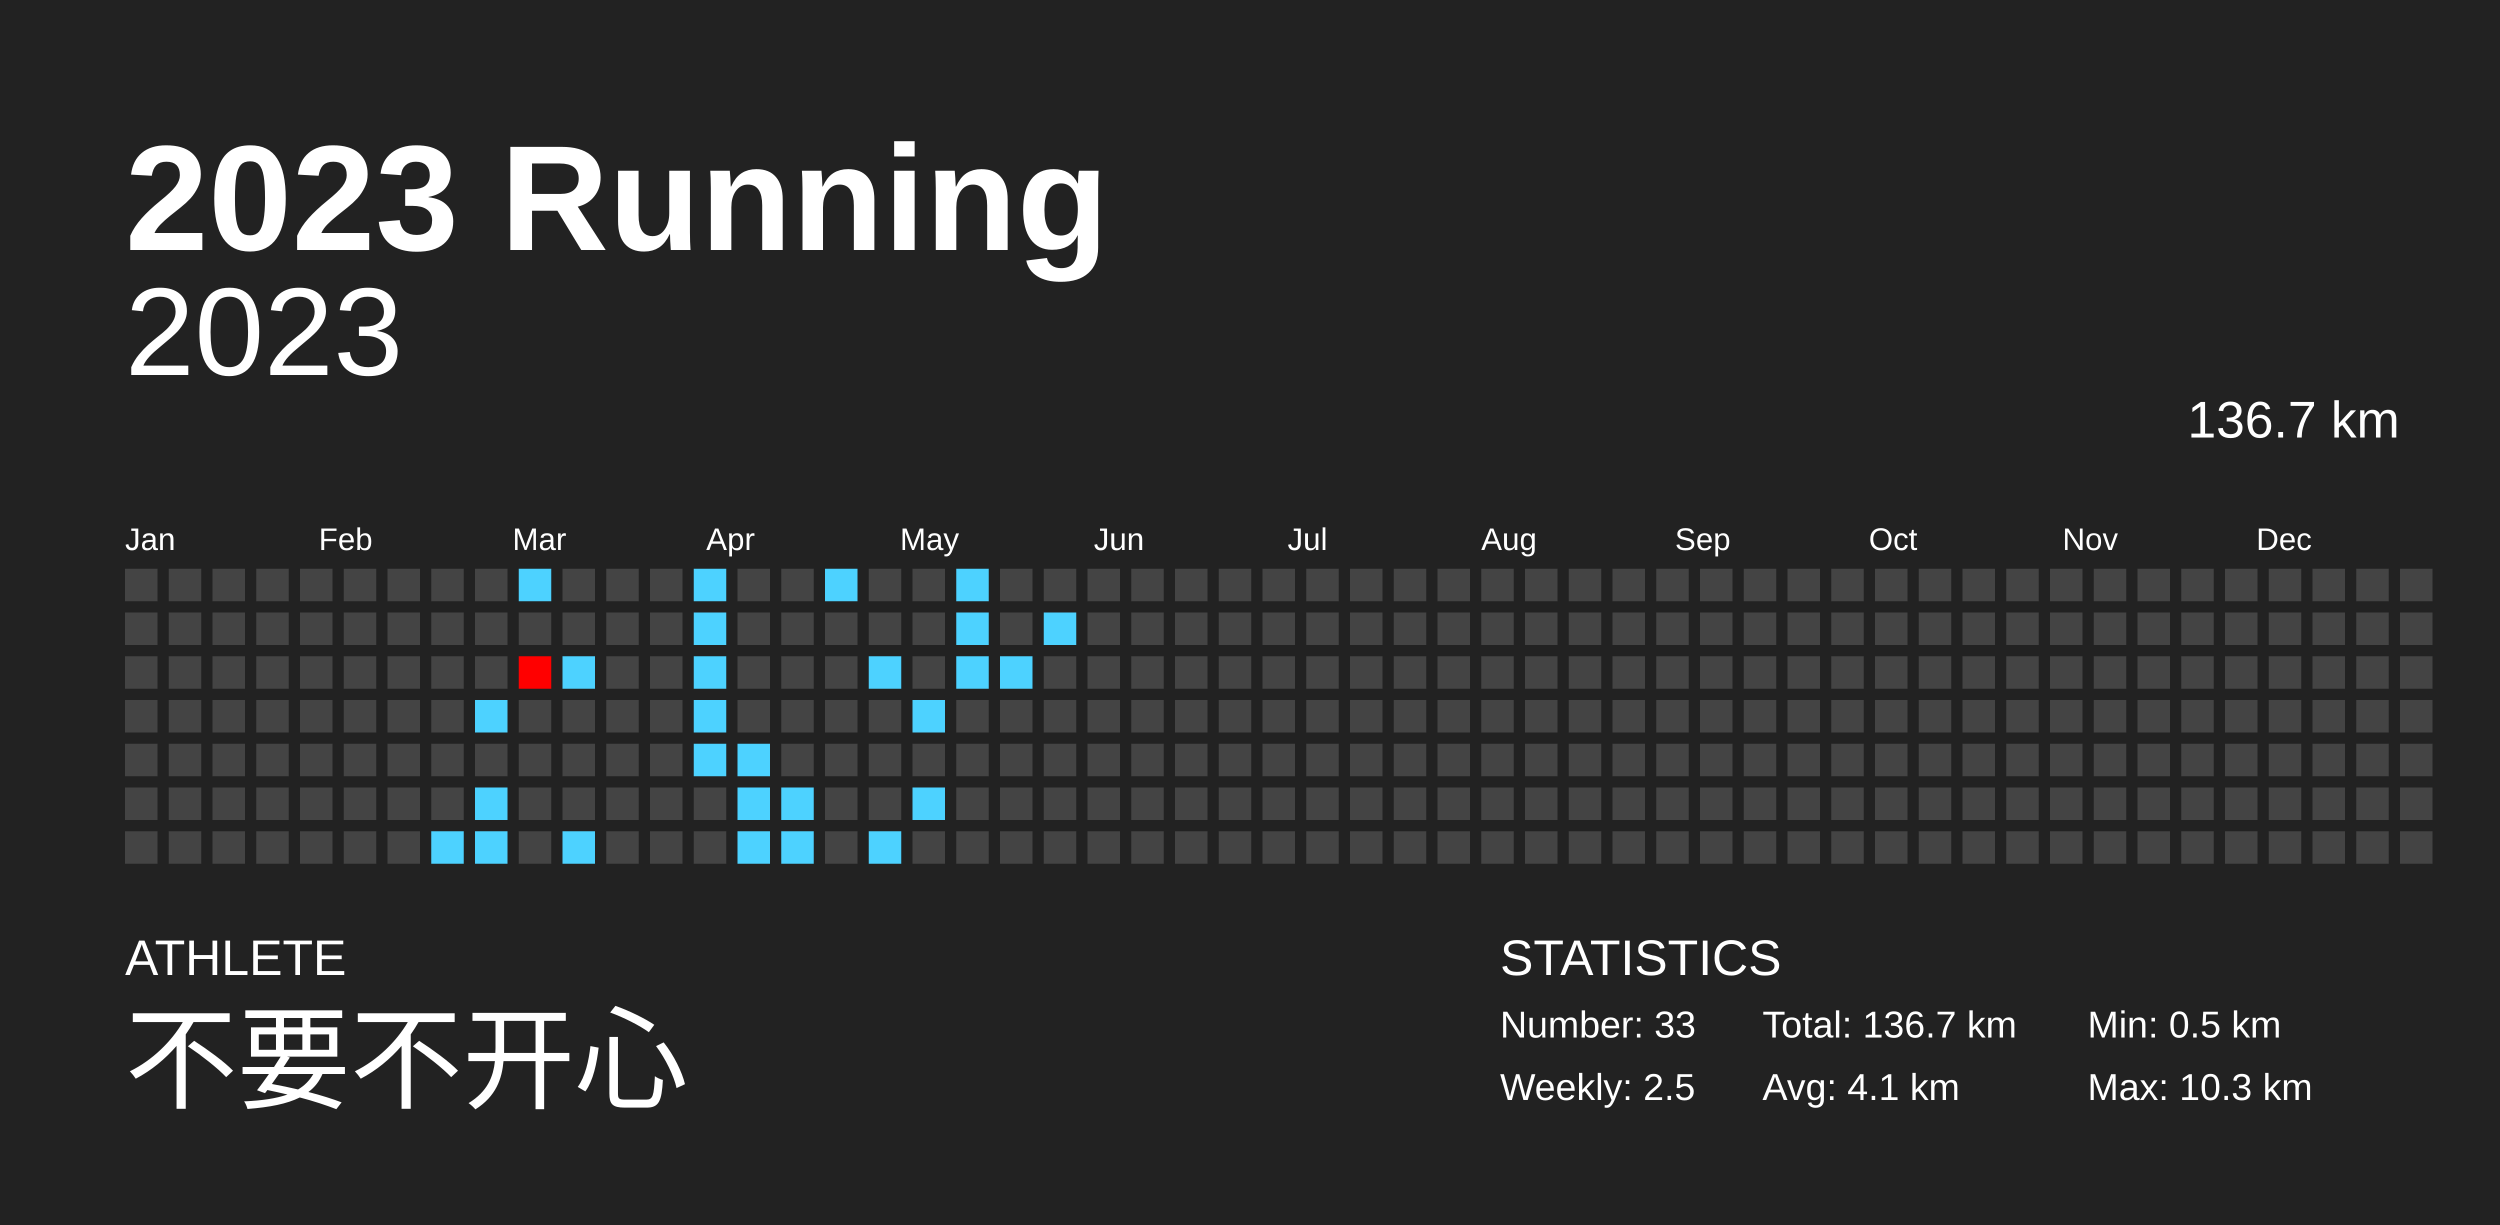
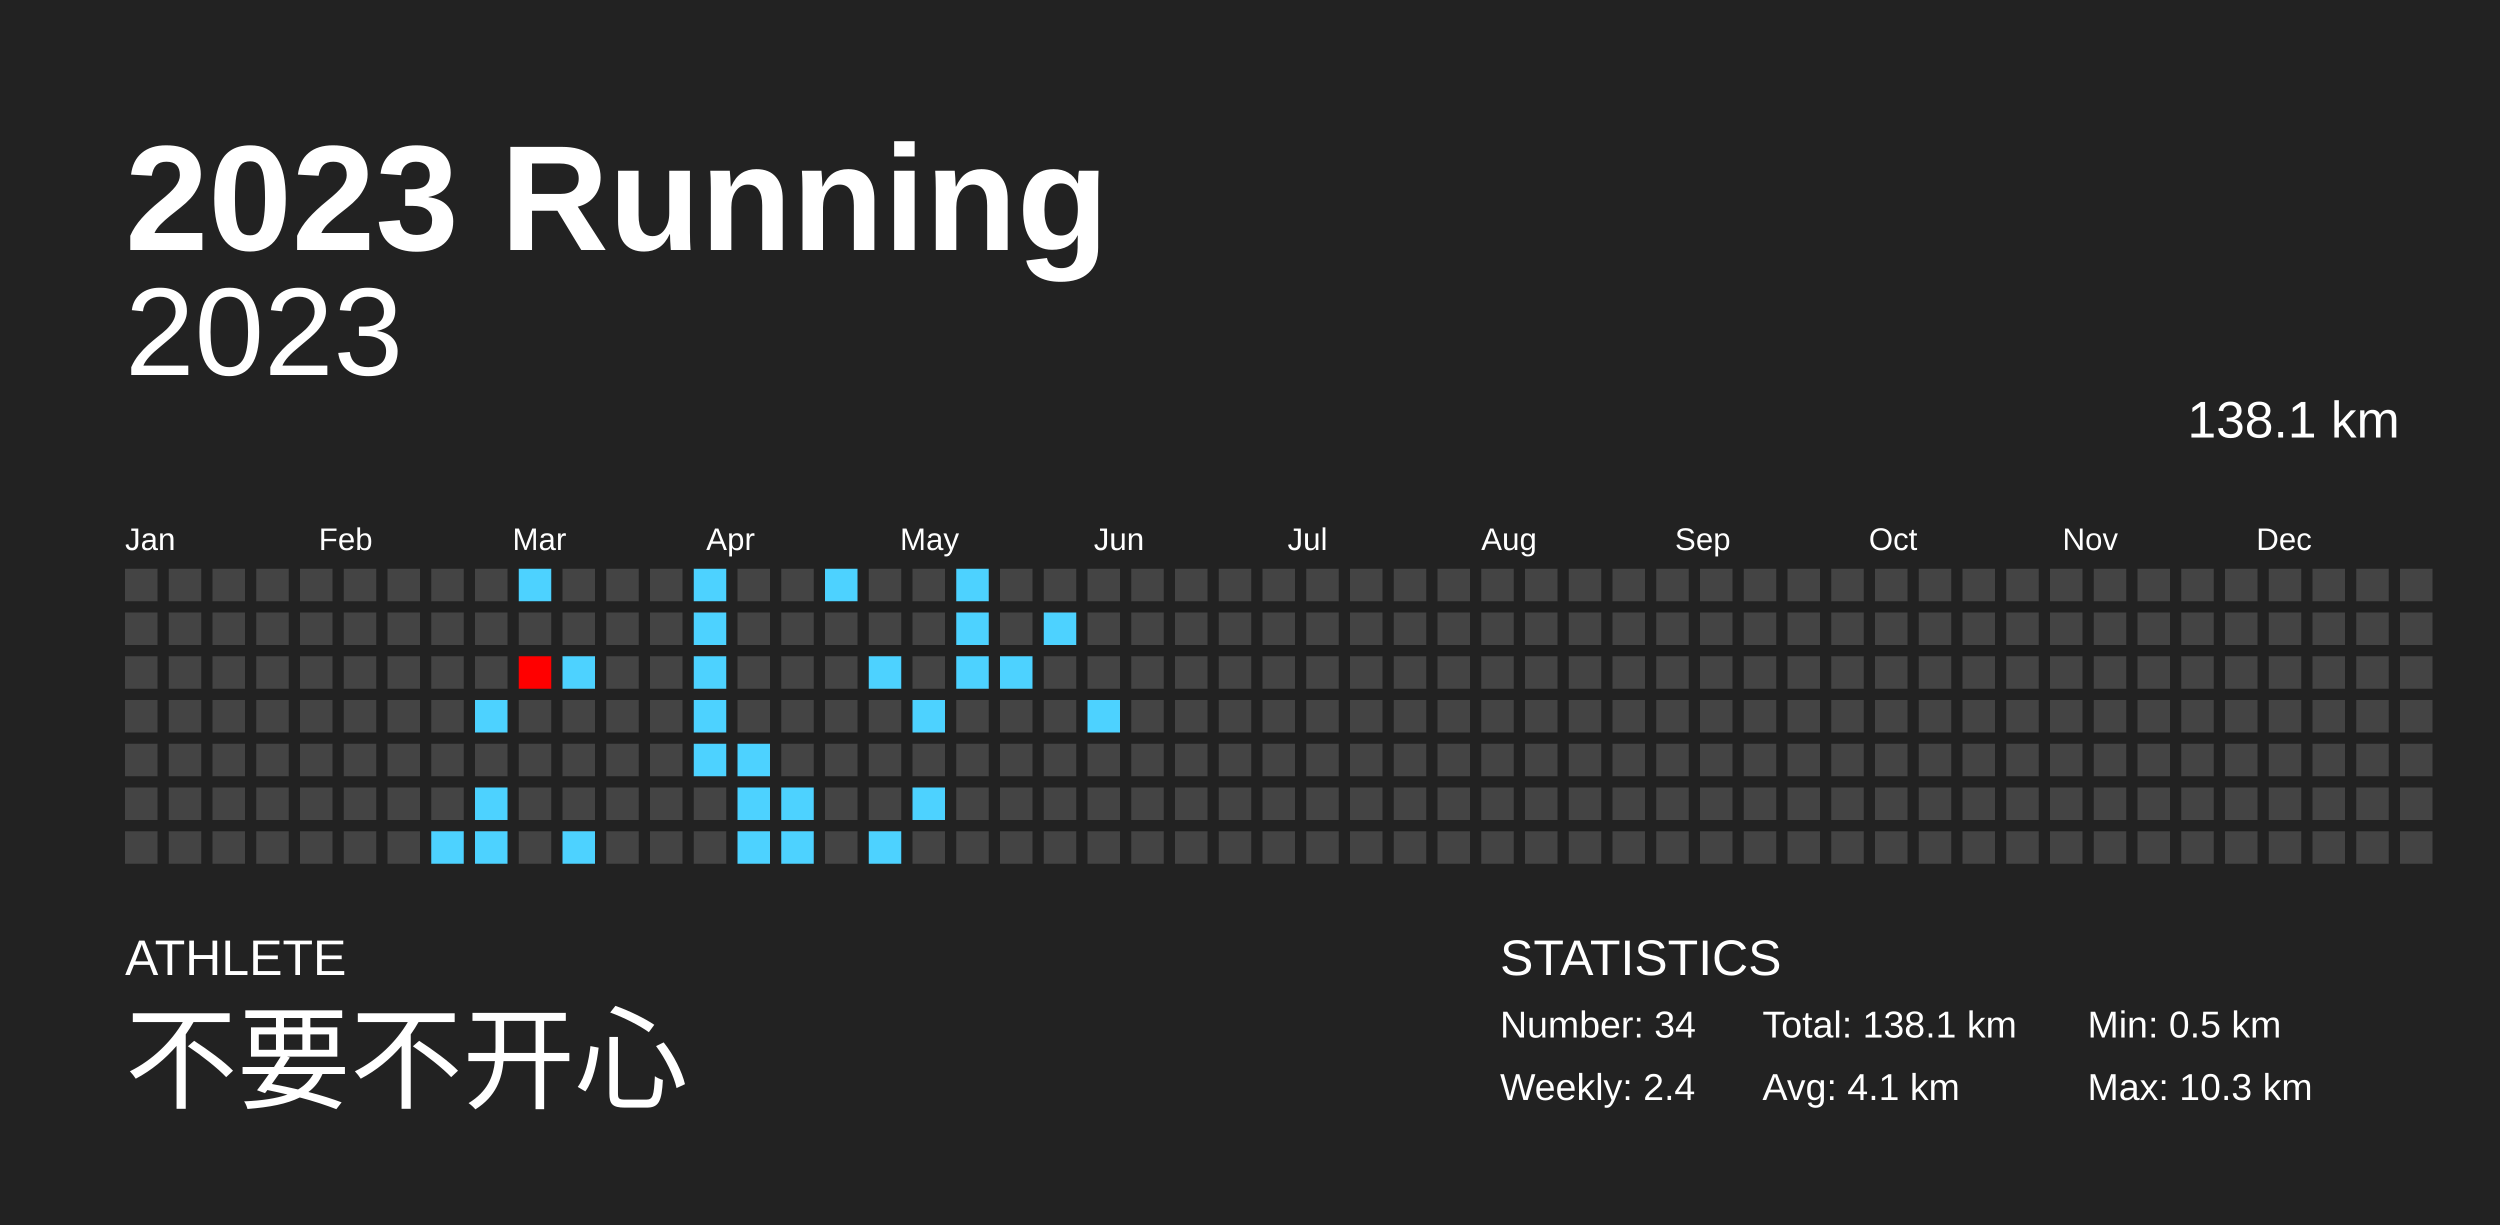
<svg xmlns="http://www.w3.org/2000/svg" baseProfile="full" height="98mm" version="1.1" viewBox="0,0,200,98" width="200mm">
  <defs />
  <rect fill="#222222" height="98" width="200" x="0" y="0" />
  <text fill="#FFFFFF" style="font-size:12px; font-family:Arial; font-weight:bold;" x="10" y="20">2023 Running</text>
  <text fill="#FFFFFF" style="font-size:4px; font-family:Arial" x="10" y="78">ATHLETE</text>
  <text fill="#FFFFFF" style="font-size:9px; font-family:Arial" x="10" y="88">不要不开心</text>
  <text fill="#FFFFFF" style="font-size:4px; font-family:Arial" x="120" y="78">STATISTICS</text>
-   <text fill="#FFFFFF" style="font-size:3px; font-family:Arial" x="120" y="83">Number: 33</text>
-   <text fill="#FFFFFF" style="font-size:3px; font-family:Arial" x="120" y="88">Weekly: 2.5</text>
-   <text fill="#FFFFFF" style="font-size:3px; font-family:Arial" x="141" y="83">Total: 136.7 km</text>
+   <text fill="#FFFFFF" style="font-size:3px; font-family:Arial" x="120" y="83">Number: 34</text>
+   <text fill="#FFFFFF" style="font-size:3px; font-family:Arial" x="120" y="88">Weekly: 2.4</text>
+   <text fill="#FFFFFF" style="font-size:3px; font-family:Arial" x="141" y="83">Total: 138.1 km</text>
  <text fill="#FFFFFF" style="font-size:3px; font-family:Arial" x="141" y="88">Avg: 4.1 km</text>
  <text fill="#FFFFFF" style="font-size:3px; font-family:Arial" x="167" y="83">Min: 0.5 km</text>
  <text fill="#FFFFFF" style="font-size:3px; font-family:Arial" x="167" y="88">Max: 10.3 km</text>
  <text alignment-baseline="hanging" fill="#FFFFFF" style="font-size:10.0px; font-family:Arial;" x="10" y="30">2023</text>
-   <text alignment-baseline="hanging" fill="#FFFFFF" style="font-size:4.125px; font-family:Arial;" x="175" y="35">136.7 km</text>
+   <text alignment-baseline="hanging" fill="#FFFFFF" style="font-size:4.125px; font-family:Arial;" x="175" y="35">138.1 km</text>
  <text fill="#FFFFFF" style="font-size:2.5px; font-family:Arial" x="10.0" y="44">Jan</text>
  <text fill="#FFFFFF" style="font-size:2.5px; font-family:Arial" x="25.5" y="44">Feb</text>
  <text fill="#FFFFFF" style="font-size:2.5px; font-family:Arial" x="41.0" y="44">Mar</text>
  <text fill="#FFFFFF" style="font-size:2.5px; font-family:Arial" x="56.5" y="44">Apr</text>
  <text fill="#FFFFFF" style="font-size:2.5px; font-family:Arial" x="72.0" y="44">May</text>
  <text fill="#FFFFFF" style="font-size:2.5px; font-family:Arial" x="87.5" y="44">Jun</text>
  <text fill="#FFFFFF" style="font-size:2.5px; font-family:Arial" x="103.0" y="44">Jul</text>
  <text fill="#FFFFFF" style="font-size:2.5px; font-family:Arial" x="118.5" y="44">Aug</text>
  <text fill="#FFFFFF" style="font-size:2.5px; font-family:Arial" x="134.0" y="44">Sep</text>
  <text fill="#FFFFFF" style="font-size:2.5px; font-family:Arial" x="149.5" y="44">Oct</text>
  <text fill="#FFFFFF" style="font-size:2.5px; font-family:Arial" x="165.0" y="44">Nov</text>
  <text fill="#FFFFFF" style="font-size:2.5px; font-family:Arial" x="180.5" y="44">Dec</text>
  <rect fill="#444444" height="2.6" width="2.6" x="10.0" y="45.5" />
  <rect fill="#444444" height="2.6" width="2.6" x="10.0" y="49.0" />
  <rect fill="#444444" height="2.6" width="2.6" x="10.0" y="52.5" />
  <rect fill="#444444" height="2.6" width="2.6" x="10.0" y="56.0" />
  <rect fill="#444444" height="2.6" width="2.6" x="10.0" y="59.5" />
  <rect fill="#444444" height="2.6" width="2.6" x="10.0" y="63.0" />
  <rect fill="#444444" height="2.6" width="2.6" x="10.0" y="66.5" />
  <rect fill="#444444" height="2.6" width="2.6" x="13.5" y="45.5" />
  <rect fill="#444444" height="2.6" width="2.6" x="13.5" y="49.0" />
  <rect fill="#444444" height="2.6" width="2.6" x="13.5" y="52.5" />
  <rect fill="#444444" height="2.6" width="2.6" x="13.5" y="56.0" />
  <rect fill="#444444" height="2.6" width="2.6" x="13.5" y="59.5" />
  <rect fill="#444444" height="2.6" width="2.6" x="13.5" y="63.0" />
  <rect fill="#444444" height="2.6" width="2.6" x="13.5" y="66.5" />
  <rect fill="#444444" height="2.6" width="2.6" x="17.0" y="45.5" />
  <rect fill="#444444" height="2.6" width="2.6" x="17.0" y="49.0" />
  <rect fill="#444444" height="2.6" width="2.6" x="17.0" y="52.5" />
  <rect fill="#444444" height="2.6" width="2.6" x="17.0" y="56.0" />
  <rect fill="#444444" height="2.6" width="2.6" x="17.0" y="59.5" />
  <rect fill="#444444" height="2.6" width="2.6" x="17.0" y="63.0" />
  <rect fill="#444444" height="2.6" width="2.6" x="17.0" y="66.5" />
  <rect fill="#444444" height="2.6" width="2.6" x="20.5" y="45.5" />
  <rect fill="#444444" height="2.6" width="2.6" x="20.5" y="49.0" />
  <rect fill="#444444" height="2.6" width="2.6" x="20.5" y="52.5" />
  <rect fill="#444444" height="2.6" width="2.6" x="20.5" y="56.0" />
  <rect fill="#444444" height="2.6" width="2.6" x="20.5" y="59.5" />
  <rect fill="#444444" height="2.6" width="2.6" x="20.5" y="63.0" />
  <rect fill="#444444" height="2.6" width="2.6" x="20.5" y="66.5" />
  <rect fill="#444444" height="2.6" width="2.6" x="24.0" y="45.5" />
  <rect fill="#444444" height="2.6" width="2.6" x="24.0" y="49.0" />
  <rect fill="#444444" height="2.6" width="2.6" x="24.0" y="52.5" />
  <rect fill="#444444" height="2.6" width="2.6" x="24.0" y="56.0" />
  <rect fill="#444444" height="2.6" width="2.6" x="24.0" y="59.5" />
  <rect fill="#444444" height="2.6" width="2.6" x="24.0" y="63.0" />
  <rect fill="#444444" height="2.6" width="2.6" x="24.0" y="66.5" />
  <rect fill="#444444" height="2.6" width="2.6" x="27.5" y="45.5" />
  <rect fill="#444444" height="2.6" width="2.6" x="27.5" y="49.0" />
  <rect fill="#444444" height="2.6" width="2.6" x="27.5" y="52.5" />
  <rect fill="#444444" height="2.6" width="2.6" x="27.5" y="56.0" />
  <rect fill="#444444" height="2.6" width="2.6" x="27.5" y="59.5" />
  <rect fill="#444444" height="2.6" width="2.6" x="27.5" y="63.0" />
  <rect fill="#444444" height="2.6" width="2.6" x="27.5" y="66.5" />
  <rect fill="#444444" height="2.6" width="2.6" x="31.0" y="45.5" />
  <rect fill="#444444" height="2.6" width="2.6" x="31.0" y="49.0" />
  <rect fill="#444444" height="2.6" width="2.6" x="31.0" y="52.5" />
  <rect fill="#444444" height="2.6" width="2.6" x="31.0" y="56.0" />
  <rect fill="#444444" height="2.6" width="2.6" x="31.0" y="59.5" />
  <rect fill="#444444" height="2.6" width="2.6" x="31.0" y="63.0" />
  <rect fill="#444444" height="2.6" width="2.6" x="31.0" y="66.5" />
  <rect fill="#444444" height="2.6" width="2.6" x="34.5" y="45.5" />
  <rect fill="#444444" height="2.6" width="2.6" x="34.5" y="49.0" />
  <rect fill="#444444" height="2.6" width="2.6" x="34.5" y="52.5" />
  <rect fill="#444444" height="2.6" width="2.6" x="34.5" y="56.0" />
  <rect fill="#444444" height="2.6" width="2.6" x="34.5" y="59.5" />
  <rect fill="#444444" height="2.6" width="2.6" x="34.5" y="63.0" />
  <rect fill="#4dd2ff" height="2.6" width="2.6" x="34.5" y="66.5" />
  <rect fill="#444444" height="2.6" width="2.6" x="38.0" y="45.5" />
  <rect fill="#444444" height="2.6" width="2.6" x="38.0" y="49.0" />
  <rect fill="#444444" height="2.6" width="2.6" x="38.0" y="52.5" />
  <rect fill="#4dd2ff" height="2.6" width="2.6" x="38.0" y="56.0" />
  <rect fill="#444444" height="2.6" width="2.6" x="38.0" y="59.5" />
  <rect fill="#4dd2ff" height="2.6" width="2.6" x="38.0" y="63.0" />
  <rect fill="#4dd2ff" height="2.6" width="2.6" x="38.0" y="66.5" />
  <rect fill="#4dd2ff" height="2.6" width="2.6" x="41.5" y="45.5" />
  <rect fill="#444444" height="2.6" width="2.6" x="41.5" y="49.0" />
  <rect fill="#ff0000" height="2.6" width="2.6" x="41.5" y="52.5" />
  <rect fill="#444444" height="2.6" width="2.6" x="41.5" y="56.0" />
  <rect fill="#444444" height="2.6" width="2.6" x="41.5" y="59.5" />
  <rect fill="#444444" height="2.6" width="2.6" x="41.5" y="63.0" />
  <rect fill="#444444" height="2.6" width="2.6" x="41.5" y="66.5" />
  <rect fill="#444444" height="2.6" width="2.6" x="45.0" y="45.5" />
  <rect fill="#444444" height="2.6" width="2.6" x="45.0" y="49.0" />
  <rect fill="#4dd2ff" height="2.6" width="2.6" x="45.0" y="52.5" />
  <rect fill="#444444" height="2.6" width="2.6" x="45.0" y="56.0" />
  <rect fill="#444444" height="2.6" width="2.6" x="45.0" y="59.5" />
  <rect fill="#444444" height="2.6" width="2.6" x="45.0" y="63.0" />
  <rect fill="#4dd2ff" height="2.6" width="2.6" x="45.0" y="66.5" />
  <rect fill="#444444" height="2.6" width="2.6" x="48.5" y="45.5" />
  <rect fill="#444444" height="2.6" width="2.6" x="48.5" y="49.0" />
  <rect fill="#444444" height="2.6" width="2.6" x="48.5" y="52.5" />
  <rect fill="#444444" height="2.6" width="2.6" x="48.5" y="56.0" />
  <rect fill="#444444" height="2.6" width="2.6" x="48.5" y="59.5" />
  <rect fill="#444444" height="2.6" width="2.6" x="48.5" y="63.0" />
  <rect fill="#444444" height="2.6" width="2.6" x="48.5" y="66.5" />
  <rect fill="#444444" height="2.6" width="2.6" x="52.0" y="45.5" />
  <rect fill="#444444" height="2.6" width="2.6" x="52.0" y="49.0" />
  <rect fill="#444444" height="2.6" width="2.6" x="52.0" y="52.5" />
  <rect fill="#444444" height="2.6" width="2.6" x="52.0" y="56.0" />
  <rect fill="#444444" height="2.6" width="2.6" x="52.0" y="59.5" />
  <rect fill="#444444" height="2.6" width="2.6" x="52.0" y="63.0" />
  <rect fill="#444444" height="2.6" width="2.6" x="52.0" y="66.5" />
  <rect fill="#4dd2ff" height="2.6" width="2.6" x="55.5" y="45.5" />
  <rect fill="#4dd2ff" height="2.6" width="2.6" x="55.5" y="49.0" />
  <rect fill="#4dd2ff" height="2.6" width="2.6" x="55.5" y="52.5" />
  <rect fill="#4dd2ff" height="2.6" width="2.6" x="55.5" y="56.0" />
  <rect fill="#4dd2ff" height="2.6" width="2.6" x="55.5" y="59.5" />
  <rect fill="#444444" height="2.6" width="2.6" x="55.5" y="63.0" />
  <rect fill="#444444" height="2.6" width="2.6" x="55.5" y="66.5" />
  <rect fill="#444444" height="2.6" width="2.6" x="59.0" y="45.5" />
  <rect fill="#444444" height="2.6" width="2.6" x="59.0" y="49.0" />
  <rect fill="#444444" height="2.6" width="2.6" x="59.0" y="52.5" />
  <rect fill="#444444" height="2.6" width="2.6" x="59.0" y="56.0" />
  <rect fill="#4dd2ff" height="2.6" width="2.6" x="59.0" y="59.5" />
  <rect fill="#4dd2ff" height="2.6" width="2.6" x="59.0" y="63.0" />
  <rect fill="#4dd2ff" height="2.6" width="2.6" x="59.0" y="66.5" />
  <rect fill="#444444" height="2.6" width="2.6" x="62.5" y="45.5" />
  <rect fill="#444444" height="2.6" width="2.6" x="62.5" y="49.0" />
  <rect fill="#444444" height="2.6" width="2.6" x="62.5" y="52.5" />
  <rect fill="#444444" height="2.6" width="2.6" x="62.5" y="56.0" />
  <rect fill="#444444" height="2.6" width="2.6" x="62.5" y="59.5" />
  <rect fill="#4dd2ff" height="2.6" width="2.6" x="62.5" y="63.0" />
  <rect fill="#4dd2ff" height="2.6" width="2.6" x="62.5" y="66.5" />
  <rect fill="#4dd2ff" height="2.6" width="2.6" x="66.0" y="45.5" />
  <rect fill="#444444" height="2.6" width="2.6" x="66.0" y="49.0" />
  <rect fill="#444444" height="2.6" width="2.6" x="66.0" y="52.5" />
  <rect fill="#444444" height="2.6" width="2.6" x="66.0" y="56.0" />
  <rect fill="#444444" height="2.6" width="2.6" x="66.0" y="59.5" />
  <rect fill="#444444" height="2.6" width="2.6" x="66.0" y="63.0" />
  <rect fill="#444444" height="2.6" width="2.6" x="66.0" y="66.5" />
  <rect fill="#444444" height="2.6" width="2.6" x="69.5" y="45.5" />
  <rect fill="#444444" height="2.6" width="2.6" x="69.5" y="49.0" />
  <rect fill="#4dd2ff" height="2.6" width="2.6" x="69.5" y="52.5" />
  <rect fill="#444444" height="2.6" width="2.6" x="69.5" y="56.0" />
  <rect fill="#444444" height="2.6" width="2.6" x="69.5" y="59.5" />
  <rect fill="#444444" height="2.6" width="2.6" x="69.5" y="63.0" />
  <rect fill="#4dd2ff" height="2.6" width="2.6" x="69.5" y="66.5" />
  <rect fill="#444444" height="2.6" width="2.6" x="73.0" y="45.5" />
  <rect fill="#444444" height="2.6" width="2.6" x="73.0" y="49.0" />
  <rect fill="#444444" height="2.6" width="2.6" x="73.0" y="52.5" />
  <rect fill="#4dd2ff" height="2.6" width="2.6" x="73.0" y="56.0" />
  <rect fill="#444444" height="2.6" width="2.6" x="73.0" y="59.5" />
  <rect fill="#4dd2ff" height="2.6" width="2.6" x="73.0" y="63.0" />
  <rect fill="#444444" height="2.6" width="2.6" x="73.0" y="66.5" />
  <rect fill="#4dd2ff" height="2.6" width="2.6" x="76.5" y="45.5" />
  <rect fill="#4dd2ff" height="2.6" width="2.6" x="76.5" y="49.0" />
  <rect fill="#4dd2ff" height="2.6" width="2.6" x="76.5" y="52.5" />
  <rect fill="#444444" height="2.6" width="2.6" x="76.5" y="56.0" />
  <rect fill="#444444" height="2.6" width="2.6" x="76.5" y="59.5" />
  <rect fill="#444444" height="2.6" width="2.6" x="76.5" y="63.0" />
  <rect fill="#444444" height="2.6" width="2.6" x="76.5" y="66.5" />
  <rect fill="#444444" height="2.6" width="2.6" x="80.0" y="45.5" />
  <rect fill="#444444" height="2.6" width="2.6" x="80.0" y="49.0" />
  <rect fill="#4dd2ff" height="2.6" width="2.6" x="80.0" y="52.5" />
  <rect fill="#444444" height="2.6" width="2.6" x="80.0" y="56.0" />
  <rect fill="#444444" height="2.6" width="2.6" x="80.0" y="59.5" />
  <rect fill="#444444" height="2.6" width="2.6" x="80.0" y="63.0" />
  <rect fill="#444444" height="2.6" width="2.6" x="80.0" y="66.5" />
  <rect fill="#444444" height="2.6" width="2.6" x="83.5" y="45.5" />
  <rect fill="#4dd2ff" height="2.6" width="2.6" x="83.5" y="49.0" />
  <rect fill="#444444" height="2.6" width="2.6" x="83.5" y="52.5" />
  <rect fill="#444444" height="2.6" width="2.6" x="83.5" y="56.0" />
  <rect fill="#444444" height="2.6" width="2.6" x="83.5" y="59.5" />
  <rect fill="#444444" height="2.6" width="2.6" x="83.5" y="63.0" />
  <rect fill="#444444" height="2.6" width="2.6" x="83.5" y="66.5" />
  <rect fill="#444444" height="2.6" width="2.6" x="87.0" y="45.5" />
  <rect fill="#444444" height="2.6" width="2.6" x="87.0" y="49.0" />
  <rect fill="#444444" height="2.6" width="2.6" x="87.0" y="52.5" />
-   <rect fill="#444444" height="2.6" width="2.6" x="87.0" y="56.0" />
+   <rect fill="#4dd2ff" height="2.6" width="2.6" x="87.0" y="56.0" />
  <rect fill="#444444" height="2.6" width="2.6" x="87.0" y="59.5" />
  <rect fill="#444444" height="2.6" width="2.6" x="87.0" y="63.0" />
  <rect fill="#444444" height="2.6" width="2.6" x="87.0" y="66.5" />
  <rect fill="#444444" height="2.6" width="2.6" x="90.5" y="45.5" />
  <rect fill="#444444" height="2.6" width="2.6" x="90.5" y="49.0" />
  <rect fill="#444444" height="2.6" width="2.6" x="90.5" y="52.5" />
  <rect fill="#444444" height="2.6" width="2.6" x="90.5" y="56.0" />
  <rect fill="#444444" height="2.6" width="2.6" x="90.5" y="59.5" />
  <rect fill="#444444" height="2.6" width="2.6" x="90.5" y="63.0" />
  <rect fill="#444444" height="2.6" width="2.6" x="90.5" y="66.5" />
  <rect fill="#444444" height="2.6" width="2.6" x="94.0" y="45.5" />
  <rect fill="#444444" height="2.6" width="2.6" x="94.0" y="49.0" />
  <rect fill="#444444" height="2.6" width="2.6" x="94.0" y="52.5" />
  <rect fill="#444444" height="2.6" width="2.6" x="94.0" y="56.0" />
  <rect fill="#444444" height="2.6" width="2.6" x="94.0" y="59.5" />
  <rect fill="#444444" height="2.6" width="2.6" x="94.0" y="63.0" />
  <rect fill="#444444" height="2.6" width="2.6" x="94.0" y="66.5" />
  <rect fill="#444444" height="2.6" width="2.6" x="97.5" y="45.5" />
  <rect fill="#444444" height="2.6" width="2.6" x="97.5" y="49.0" />
  <rect fill="#444444" height="2.6" width="2.6" x="97.5" y="52.5" />
  <rect fill="#444444" height="2.6" width="2.6" x="97.5" y="56.0" />
  <rect fill="#444444" height="2.6" width="2.6" x="97.5" y="59.5" />
  <rect fill="#444444" height="2.6" width="2.6" x="97.5" y="63.0" />
  <rect fill="#444444" height="2.6" width="2.6" x="97.5" y="66.5" />
  <rect fill="#444444" height="2.6" width="2.6" x="101.0" y="45.5" />
  <rect fill="#444444" height="2.6" width="2.6" x="101.0" y="49.0" />
  <rect fill="#444444" height="2.6" width="2.6" x="101.0" y="52.5" />
  <rect fill="#444444" height="2.6" width="2.6" x="101.0" y="56.0" />
  <rect fill="#444444" height="2.6" width="2.6" x="101.0" y="59.5" />
  <rect fill="#444444" height="2.6" width="2.6" x="101.0" y="63.0" />
  <rect fill="#444444" height="2.6" width="2.6" x="101.0" y="66.5" />
  <rect fill="#444444" height="2.6" width="2.6" x="104.5" y="45.5" />
  <rect fill="#444444" height="2.6" width="2.6" x="104.5" y="49.0" />
  <rect fill="#444444" height="2.6" width="2.6" x="104.5" y="52.5" />
  <rect fill="#444444" height="2.6" width="2.6" x="104.5" y="56.0" />
  <rect fill="#444444" height="2.6" width="2.6" x="104.5" y="59.5" />
  <rect fill="#444444" height="2.6" width="2.6" x="104.5" y="63.0" />
  <rect fill="#444444" height="2.6" width="2.6" x="104.5" y="66.5" />
  <rect fill="#444444" height="2.6" width="2.6" x="108.0" y="45.5" />
  <rect fill="#444444" height="2.6" width="2.6" x="108.0" y="49.0" />
  <rect fill="#444444" height="2.6" width="2.6" x="108.0" y="52.5" />
  <rect fill="#444444" height="2.6" width="2.6" x="108.0" y="56.0" />
  <rect fill="#444444" height="2.6" width="2.6" x="108.0" y="59.5" />
  <rect fill="#444444" height="2.6" width="2.6" x="108.0" y="63.0" />
  <rect fill="#444444" height="2.6" width="2.6" x="108.0" y="66.5" />
  <rect fill="#444444" height="2.6" width="2.6" x="111.5" y="45.5" />
  <rect fill="#444444" height="2.6" width="2.6" x="111.5" y="49.0" />
  <rect fill="#444444" height="2.6" width="2.6" x="111.5" y="52.5" />
  <rect fill="#444444" height="2.6" width="2.6" x="111.5" y="56.0" />
  <rect fill="#444444" height="2.6" width="2.6" x="111.5" y="59.5" />
  <rect fill="#444444" height="2.6" width="2.6" x="111.5" y="63.0" />
  <rect fill="#444444" height="2.6" width="2.6" x="111.5" y="66.5" />
  <rect fill="#444444" height="2.6" width="2.6" x="115.0" y="45.5" />
  <rect fill="#444444" height="2.6" width="2.6" x="115.0" y="49.0" />
  <rect fill="#444444" height="2.6" width="2.6" x="115.0" y="52.5" />
  <rect fill="#444444" height="2.6" width="2.6" x="115.0" y="56.0" />
  <rect fill="#444444" height="2.6" width="2.6" x="115.0" y="59.5" />
  <rect fill="#444444" height="2.6" width="2.6" x="115.0" y="63.0" />
  <rect fill="#444444" height="2.6" width="2.6" x="115.0" y="66.5" />
  <rect fill="#444444" height="2.6" width="2.6" x="118.5" y="45.5" />
  <rect fill="#444444" height="2.6" width="2.6" x="118.5" y="49.0" />
  <rect fill="#444444" height="2.6" width="2.6" x="118.5" y="52.5" />
  <rect fill="#444444" height="2.6" width="2.6" x="118.5" y="56.0" />
  <rect fill="#444444" height="2.6" width="2.6" x="118.5" y="59.5" />
  <rect fill="#444444" height="2.6" width="2.6" x="118.5" y="63.0" />
  <rect fill="#444444" height="2.6" width="2.6" x="118.5" y="66.5" />
  <rect fill="#444444" height="2.6" width="2.6" x="122.0" y="45.5" />
  <rect fill="#444444" height="2.6" width="2.6" x="122.0" y="49.0" />
  <rect fill="#444444" height="2.6" width="2.6" x="122.0" y="52.5" />
  <rect fill="#444444" height="2.6" width="2.6" x="122.0" y="56.0" />
  <rect fill="#444444" height="2.6" width="2.6" x="122.0" y="59.5" />
  <rect fill="#444444" height="2.6" width="2.6" x="122.0" y="63.0" />
  <rect fill="#444444" height="2.6" width="2.6" x="122.0" y="66.5" />
  <rect fill="#444444" height="2.6" width="2.6" x="125.5" y="45.5" />
  <rect fill="#444444" height="2.6" width="2.6" x="125.5" y="49.0" />
  <rect fill="#444444" height="2.6" width="2.6" x="125.5" y="52.5" />
  <rect fill="#444444" height="2.6" width="2.6" x="125.5" y="56.0" />
  <rect fill="#444444" height="2.6" width="2.6" x="125.5" y="59.5" />
  <rect fill="#444444" height="2.6" width="2.6" x="125.5" y="63.0" />
  <rect fill="#444444" height="2.6" width="2.6" x="125.5" y="66.5" />
  <rect fill="#444444" height="2.6" width="2.6" x="129.0" y="45.5" />
  <rect fill="#444444" height="2.6" width="2.6" x="129.0" y="49.0" />
  <rect fill="#444444" height="2.6" width="2.6" x="129.0" y="52.5" />
  <rect fill="#444444" height="2.6" width="2.6" x="129.0" y="56.0" />
  <rect fill="#444444" height="2.6" width="2.6" x="129.0" y="59.5" />
  <rect fill="#444444" height="2.6" width="2.6" x="129.0" y="63.0" />
  <rect fill="#444444" height="2.6" width="2.6" x="129.0" y="66.5" />
  <rect fill="#444444" height="2.6" width="2.6" x="132.5" y="45.5" />
  <rect fill="#444444" height="2.6" width="2.6" x="132.5" y="49.0" />
  <rect fill="#444444" height="2.6" width="2.6" x="132.5" y="52.5" />
  <rect fill="#444444" height="2.6" width="2.6" x="132.5" y="56.0" />
  <rect fill="#444444" height="2.6" width="2.6" x="132.5" y="59.5" />
  <rect fill="#444444" height="2.6" width="2.6" x="132.5" y="63.0" />
  <rect fill="#444444" height="2.6" width="2.6" x="132.5" y="66.5" />
  <rect fill="#444444" height="2.6" width="2.6" x="136.0" y="45.5" />
  <rect fill="#444444" height="2.6" width="2.6" x="136.0" y="49.0" />
  <rect fill="#444444" height="2.6" width="2.6" x="136.0" y="52.5" />
  <rect fill="#444444" height="2.6" width="2.6" x="136.0" y="56.0" />
  <rect fill="#444444" height="2.6" width="2.6" x="136.0" y="59.5" />
  <rect fill="#444444" height="2.6" width="2.6" x="136.0" y="63.0" />
  <rect fill="#444444" height="2.6" width="2.6" x="136.0" y="66.5" />
  <rect fill="#444444" height="2.6" width="2.6" x="139.5" y="45.5" />
  <rect fill="#444444" height="2.6" width="2.6" x="139.5" y="49.0" />
  <rect fill="#444444" height="2.6" width="2.6" x="139.5" y="52.5" />
  <rect fill="#444444" height="2.6" width="2.6" x="139.5" y="56.0" />
  <rect fill="#444444" height="2.6" width="2.6" x="139.5" y="59.5" />
  <rect fill="#444444" height="2.6" width="2.6" x="139.5" y="63.0" />
  <rect fill="#444444" height="2.6" width="2.6" x="139.5" y="66.5" />
  <rect fill="#444444" height="2.6" width="2.6" x="143.0" y="45.5" />
  <rect fill="#444444" height="2.6" width="2.6" x="143.0" y="49.0" />
  <rect fill="#444444" height="2.6" width="2.6" x="143.0" y="52.5" />
  <rect fill="#444444" height="2.6" width="2.6" x="143.0" y="56.0" />
  <rect fill="#444444" height="2.6" width="2.6" x="143.0" y="59.5" />
  <rect fill="#444444" height="2.6" width="2.6" x="143.0" y="63.0" />
  <rect fill="#444444" height="2.6" width="2.6" x="143.0" y="66.5" />
  <rect fill="#444444" height="2.6" width="2.6" x="146.5" y="45.5" />
  <rect fill="#444444" height="2.6" width="2.6" x="146.5" y="49.0" />
  <rect fill="#444444" height="2.6" width="2.6" x="146.5" y="52.5" />
  <rect fill="#444444" height="2.6" width="2.6" x="146.5" y="56.0" />
  <rect fill="#444444" height="2.6" width="2.6" x="146.5" y="59.5" />
  <rect fill="#444444" height="2.6" width="2.6" x="146.5" y="63.0" />
  <rect fill="#444444" height="2.6" width="2.6" x="146.5" y="66.5" />
  <rect fill="#444444" height="2.6" width="2.6" x="150.0" y="45.5" />
  <rect fill="#444444" height="2.6" width="2.6" x="150.0" y="49.0" />
  <rect fill="#444444" height="2.6" width="2.6" x="150.0" y="52.5" />
  <rect fill="#444444" height="2.6" width="2.6" x="150.0" y="56.0" />
  <rect fill="#444444" height="2.6" width="2.6" x="150.0" y="59.5" />
  <rect fill="#444444" height="2.6" width="2.6" x="150.0" y="63.0" />
  <rect fill="#444444" height="2.6" width="2.6" x="150.0" y="66.5" />
  <rect fill="#444444" height="2.6" width="2.6" x="153.5" y="45.5" />
  <rect fill="#444444" height="2.6" width="2.6" x="153.5" y="49.0" />
  <rect fill="#444444" height="2.6" width="2.6" x="153.5" y="52.5" />
  <rect fill="#444444" height="2.6" width="2.6" x="153.5" y="56.0" />
  <rect fill="#444444" height="2.6" width="2.6" x="153.5" y="59.5" />
  <rect fill="#444444" height="2.6" width="2.6" x="153.5" y="63.0" />
  <rect fill="#444444" height="2.6" width="2.6" x="153.5" y="66.5" />
  <rect fill="#444444" height="2.6" width="2.6" x="157.0" y="45.5" />
  <rect fill="#444444" height="2.6" width="2.6" x="157.0" y="49.0" />
  <rect fill="#444444" height="2.6" width="2.6" x="157.0" y="52.5" />
  <rect fill="#444444" height="2.6" width="2.6" x="157.0" y="56.0" />
  <rect fill="#444444" height="2.6" width="2.6" x="157.0" y="59.5" />
  <rect fill="#444444" height="2.6" width="2.6" x="157.0" y="63.0" />
  <rect fill="#444444" height="2.6" width="2.6" x="157.0" y="66.5" />
  <rect fill="#444444" height="2.6" width="2.6" x="160.5" y="45.5" />
  <rect fill="#444444" height="2.6" width="2.6" x="160.5" y="49.0" />
  <rect fill="#444444" height="2.6" width="2.6" x="160.5" y="52.5" />
  <rect fill="#444444" height="2.6" width="2.6" x="160.5" y="56.0" />
  <rect fill="#444444" height="2.6" width="2.6" x="160.5" y="59.5" />
  <rect fill="#444444" height="2.6" width="2.6" x="160.5" y="63.0" />
  <rect fill="#444444" height="2.6" width="2.6" x="160.5" y="66.5" />
  <rect fill="#444444" height="2.6" width="2.6" x="164.0" y="45.5" />
  <rect fill="#444444" height="2.6" width="2.6" x="164.0" y="49.0" />
  <rect fill="#444444" height="2.6" width="2.6" x="164.0" y="52.5" />
  <rect fill="#444444" height="2.6" width="2.6" x="164.0" y="56.0" />
  <rect fill="#444444" height="2.6" width="2.6" x="164.0" y="59.5" />
  <rect fill="#444444" height="2.6" width="2.6" x="164.0" y="63.0" />
  <rect fill="#444444" height="2.6" width="2.6" x="164.0" y="66.5" />
  <rect fill="#444444" height="2.6" width="2.6" x="167.5" y="45.5" />
  <rect fill="#444444" height="2.6" width="2.6" x="167.5" y="49.0" />
  <rect fill="#444444" height="2.6" width="2.6" x="167.5" y="52.5" />
  <rect fill="#444444" height="2.6" width="2.6" x="167.5" y="56.0" />
  <rect fill="#444444" height="2.6" width="2.6" x="167.5" y="59.5" />
  <rect fill="#444444" height="2.6" width="2.6" x="167.5" y="63.0" />
  <rect fill="#444444" height="2.6" width="2.6" x="167.5" y="66.5" />
  <rect fill="#444444" height="2.6" width="2.6" x="171.0" y="45.5" />
  <rect fill="#444444" height="2.6" width="2.6" x="171.0" y="49.0" />
  <rect fill="#444444" height="2.6" width="2.6" x="171.0" y="52.5" />
  <rect fill="#444444" height="2.6" width="2.6" x="171.0" y="56.0" />
  <rect fill="#444444" height="2.6" width="2.6" x="171.0" y="59.5" />
  <rect fill="#444444" height="2.6" width="2.6" x="171.0" y="63.0" />
  <rect fill="#444444" height="2.6" width="2.6" x="171.0" y="66.5" />
  <rect fill="#444444" height="2.6" width="2.6" x="174.5" y="45.5" />
  <rect fill="#444444" height="2.6" width="2.6" x="174.5" y="49.0" />
  <rect fill="#444444" height="2.6" width="2.6" x="174.5" y="52.5" />
  <rect fill="#444444" height="2.6" width="2.6" x="174.5" y="56.0" />
  <rect fill="#444444" height="2.6" width="2.6" x="174.5" y="59.5" />
  <rect fill="#444444" height="2.6" width="2.6" x="174.5" y="63.0" />
  <rect fill="#444444" height="2.6" width="2.6" x="174.5" y="66.5" />
  <rect fill="#444444" height="2.6" width="2.6" x="178.0" y="45.5" />
  <rect fill="#444444" height="2.6" width="2.6" x="178.0" y="49.0" />
  <rect fill="#444444" height="2.6" width="2.6" x="178.0" y="52.5" />
  <rect fill="#444444" height="2.6" width="2.6" x="178.0" y="56.0" />
  <rect fill="#444444" height="2.6" width="2.6" x="178.0" y="59.5" />
  <rect fill="#444444" height="2.6" width="2.6" x="178.0" y="63.0" />
  <rect fill="#444444" height="2.6" width="2.6" x="178.0" y="66.5" />
  <rect fill="#444444" height="2.6" width="2.6" x="181.5" y="45.5" />
  <rect fill="#444444" height="2.6" width="2.6" x="181.5" y="49.0" />
  <rect fill="#444444" height="2.6" width="2.6" x="181.5" y="52.5" />
  <rect fill="#444444" height="2.6" width="2.6" x="181.5" y="56.0" />
  <rect fill="#444444" height="2.6" width="2.6" x="181.5" y="59.5" />
  <rect fill="#444444" height="2.6" width="2.6" x="181.5" y="63.0" />
  <rect fill="#444444" height="2.6" width="2.6" x="181.5" y="66.5" />
  <rect fill="#444444" height="2.6" width="2.6" x="185.0" y="45.5" />
  <rect fill="#444444" height="2.6" width="2.6" x="185.0" y="49.0" />
  <rect fill="#444444" height="2.6" width="2.6" x="185.0" y="52.5" />
  <rect fill="#444444" height="2.6" width="2.6" x="185.0" y="56.0" />
  <rect fill="#444444" height="2.6" width="2.6" x="185.0" y="59.5" />
  <rect fill="#444444" height="2.6" width="2.6" x="185.0" y="63.0" />
  <rect fill="#444444" height="2.6" width="2.6" x="185.0" y="66.5" />
  <rect fill="#444444" height="2.6" width="2.6" x="188.5" y="45.5" />
  <rect fill="#444444" height="2.6" width="2.6" x="188.5" y="49.0" />
  <rect fill="#444444" height="2.6" width="2.6" x="188.5" y="52.5" />
  <rect fill="#444444" height="2.6" width="2.6" x="188.5" y="56.0" />
  <rect fill="#444444" height="2.6" width="2.6" x="188.5" y="59.5" />
  <rect fill="#444444" height="2.6" width="2.6" x="188.5" y="63.0" />
  <rect fill="#444444" height="2.6" width="2.6" x="188.5" y="66.5" />
  <rect fill="#444444" height="2.6" width="2.6" x="192.0" y="45.5" />
  <rect fill="#444444" height="2.6" width="2.6" x="192.0" y="49.0" />
  <rect fill="#444444" height="2.6" width="2.6" x="192.0" y="52.5" />
  <rect fill="#444444" height="2.6" width="2.6" x="192.0" y="56.0" />
  <rect fill="#444444" height="2.6" width="2.6" x="192.0" y="59.5" />
  <rect fill="#444444" height="2.6" width="2.6" x="192.0" y="63.0" />
  <rect fill="#444444" height="2.6" width="2.6" x="192.0" y="66.5" />
</svg>
